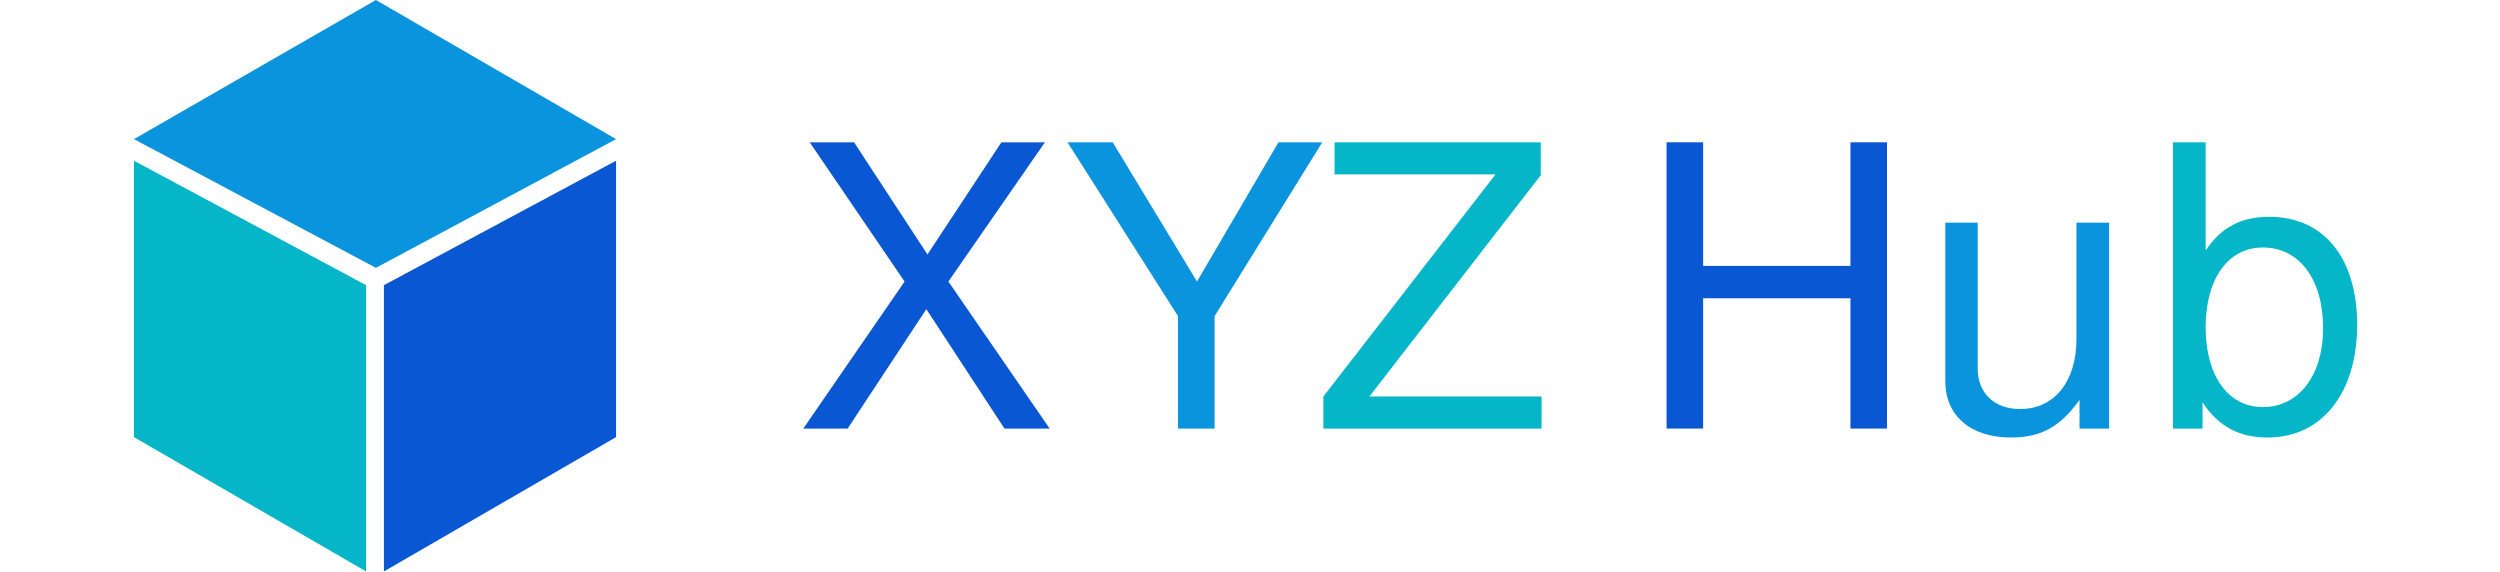
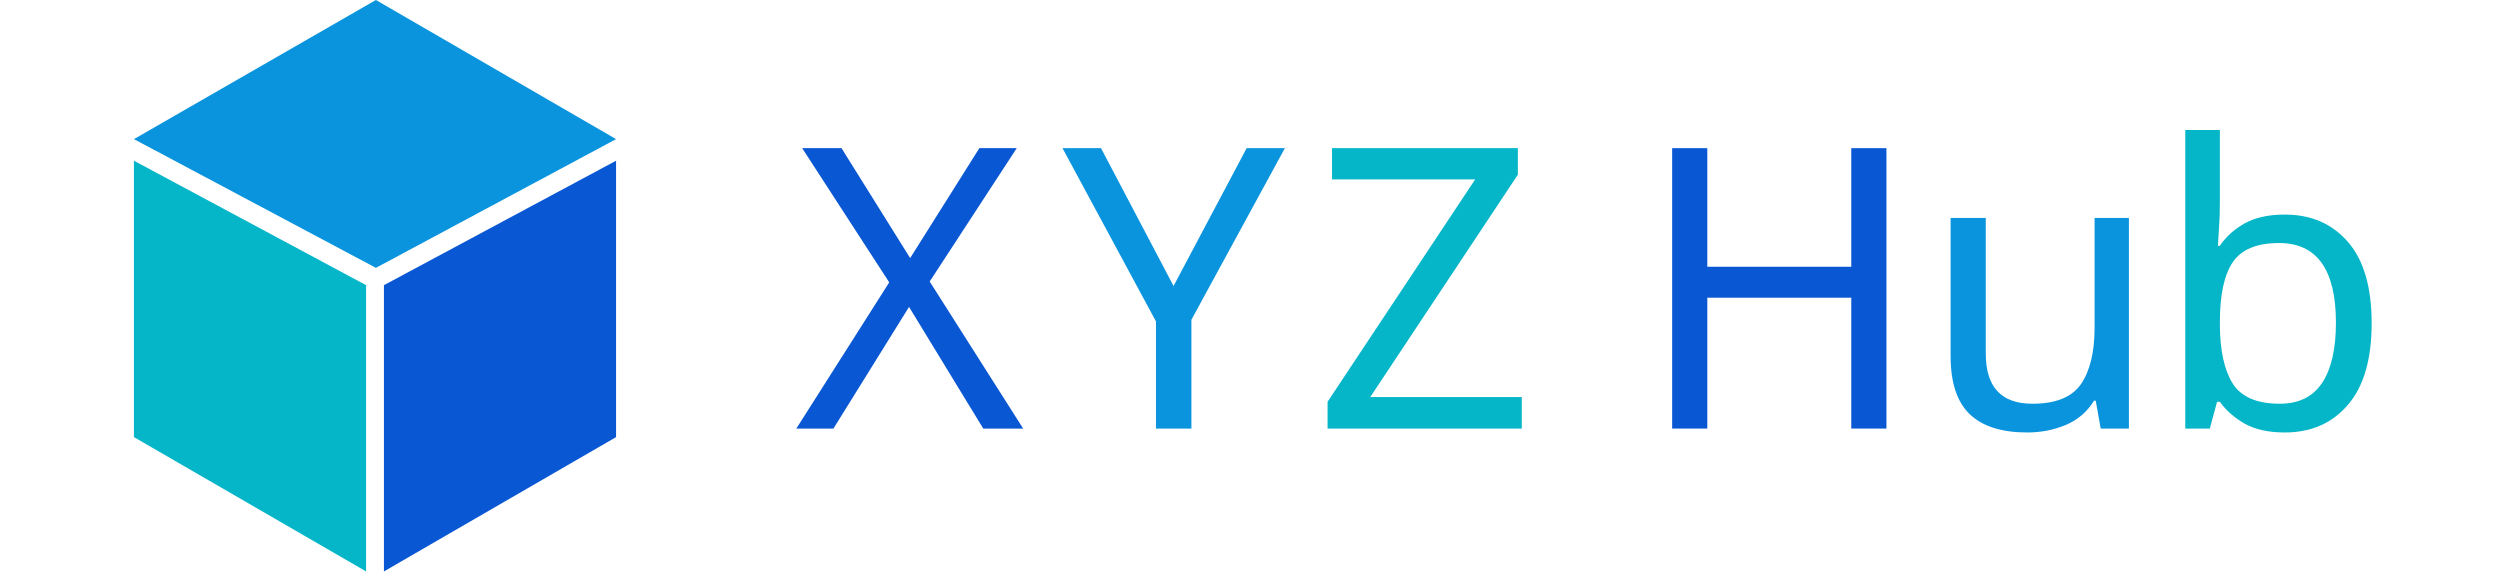
<svg xmlns="http://www.w3.org/2000/svg" width="280px" height="64px" viewBox="-5 0 260 64" version="1.1">
  <g id="Page-1" stroke="none" stroke-width="1" fill="none" fill-rule="evenodd">
    <g id="Group-3" transform="scale(2) translate(0, -2)">
-       <text id="XYZ" font-family="Helvetica" font-size="22" font-weight="400" letter-spacing="1.35" fill="#0A57D4">
+       <text id="XYZ" font-family="Verdana" font-size="22" font-weight="400" letter-spacing="1.35" fill="#0A57D4">
        <tspan x="37" y="26">X</tspan>
      </text>
-       <text id="XYZ" font-family="Helvetica" font-size="22" font-weight="400" letter-spacing="1.35" fill="#0A94DE">
+       <text id="XYZ" font-family="Verdana" font-size="22" font-weight="400" letter-spacing="1.35" fill="#0A94DE">
        <tspan x="52" y="26">Y</tspan>
      </text>
-       <text id="XYZ" font-family="Helvetica" font-size="22" font-weight="400" letter-spacing="1.35" fill="#04B6C8">
+       <text id="XYZ" font-family="Verdana" font-size="22" font-weight="400" letter-spacing="1.35" fill="#04B6C8">
        <tspan x="66" y="26">Z</tspan>
      </text>
-       <text id="XYZ" font-family="Helvetica" font-size="22" font-weight="400" letter-spacing="1.35" fill="#0A57D4">
+       <text id="XYZ" font-family="Verdana" font-size="22" font-weight="400" letter-spacing="1.35" fill="#0A57D4">
        <tspan x="84" y="26">H</tspan>
      </text>
-       <text id="XYZ" font-family="Helvetica" font-size="22" font-weight="400" letter-spacing="1.35" fill="#0A94DE">
+       <text id="XYZ" font-family="Verdana" font-size="22" font-weight="400" letter-spacing="1.35" fill="#0A94DE">
        <tspan x="100" y="26">u</tspan>
      </text>
-       <text id="XYZ" font-family="Helvetica" font-size="22" font-weight="400" letter-spacing="1.35" fill="#04B6C8">
+       <text id="XYZ" font-family="Verdana" font-size="22" font-weight="400" letter-spacing="1.35" fill="#04B6C8">
        <tspan x="113" y="26">b</tspan>
      </text>
      <polygon id="Path" fill="#04B6C8" points="-7.86421619e-14 11 13 17.969 13 34 0 26.478" />
      <polygon id="Path" fill="#0A57D4" transform="translate(20.5, 22.5) scale(-1, 1) translate(-20.5, -22.5) " points="14 11 27 17.969 27 34 14 26.478" />
      <polygon id="Path-2" fill="#0A94DE" points="0 9.791 13.55 2 27 9.791 13.55 17" />
    </g>
  </g>
</svg>
